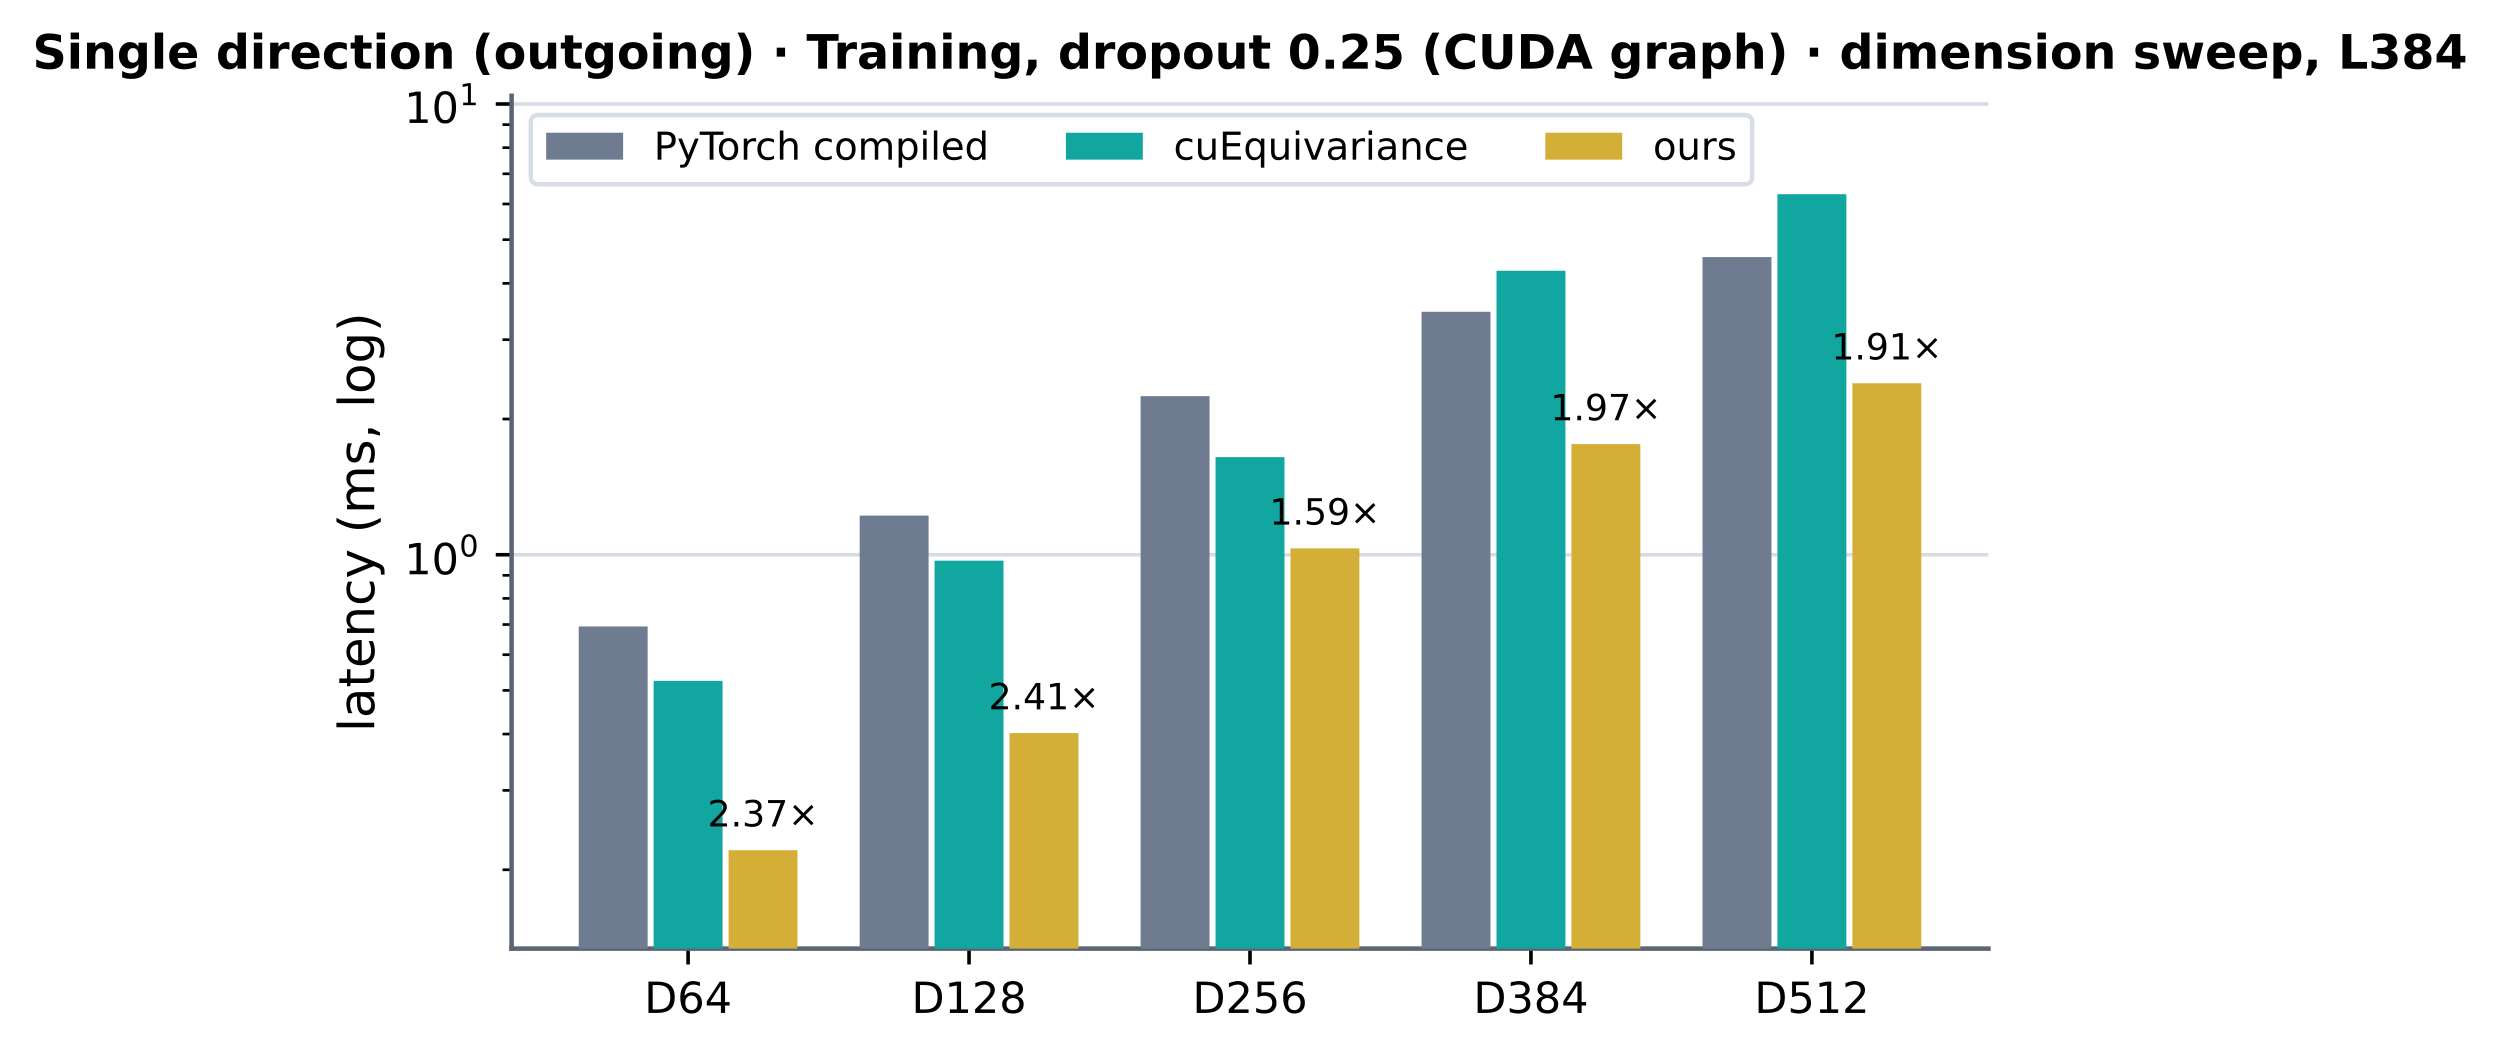
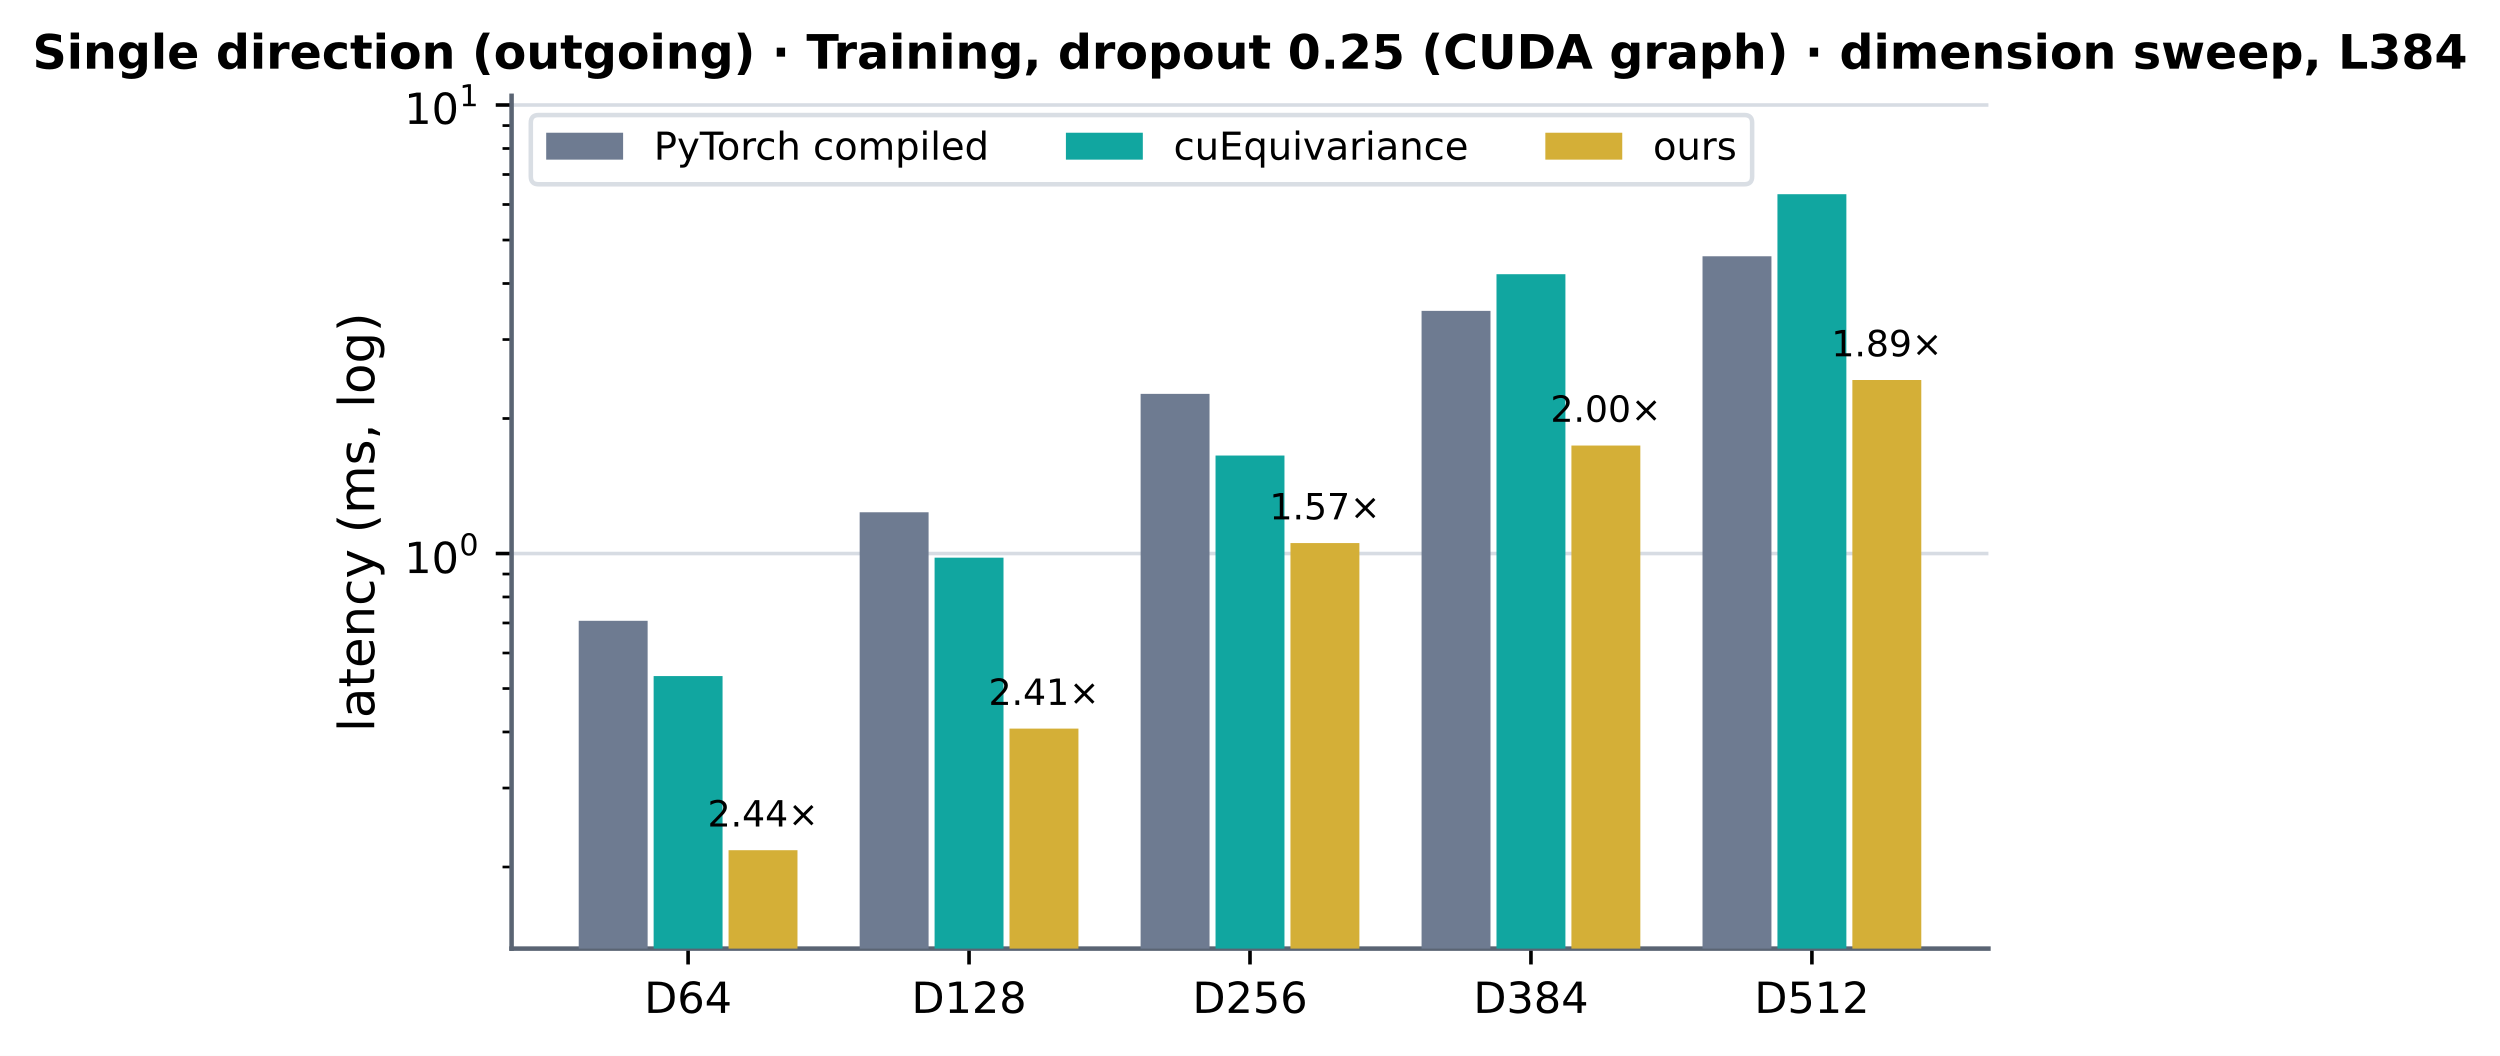
<svg xmlns="http://www.w3.org/2000/svg" xmlns:xlink="http://www.w3.org/1999/xlink" width="552.584pt" height="233.374pt" viewBox="0 0 552.584 233.374" version="1.1">
  <defs>
    <style type="text/css">*{stroke-linejoin: round; stroke-linecap: butt}</style>
  </defs>
  <g id="figure_1">
    <g id="patch_1">
      <path d="M 0 233.374  L 552.584 233.374  L 552.584 0  L 0 0  z " style="fill: #ffffff" />
    </g>
    <g id="axes_1">
      <g id="patch_2">
        <path d="M 113.077 209.674  L 439.507 209.674  L 439.507 21.178  L 113.077 21.178  z " style="fill: #ffffff" />
      </g>
      <g id="matplotlib.axis_1">
        <g id="xtick_1">
          <g id="line2d_1">
            <defs>
-               <path id="me5d6fc3f3a" d="M 0 0  L 0 3.5  " style="stroke: #000000; stroke-width: 0.8" />
+               <path id="m8c31a8f8d4" d="M 0 0  L 0 3.5  " style="stroke: #000000; stroke-width: 0.8" />
            </defs>
            <g>
-               <use xlink:href="#me5d6fc3f3a" x="152.092" y="209.674" style="stroke: #000000; stroke-width: 0.8" />
+               <use xlink:href="#m8c31a8f8d4" x="152.092" y="209.674" style="stroke: #000000; stroke-width: 0.8" />
            </g>
          </g>
          <g id="text_1">
            <text style="font-size: 9.5px; font-family: 'DejaVu Sans', 'Arial', 'Helvetica', sans-serif; text-anchor: middle" x="152.092" y="223.892" transform="rotate(-0 152.0923 223.8921)">D64</text>
          </g>
        </g>
        <g id="xtick_2">
          <g id="line2d_2">
            <g>
-               <use xlink:href="#me5d6fc3f3a" x="214.192" y="209.674" style="stroke: #000000; stroke-width: 0.8" />
+               <use xlink:href="#m8c31a8f8d4" x="214.192" y="209.674" style="stroke: #000000; stroke-width: 0.8" />
            </g>
          </g>
          <g id="text_2">
            <text style="font-size: 9.5px; font-family: 'DejaVu Sans', 'Arial', 'Helvetica', sans-serif; text-anchor: middle" x="214.192" y="223.892" transform="rotate(-0 214.1922 223.8921)">D128</text>
          </g>
        </g>
        <g id="xtick_3">
          <g id="line2d_3">
            <g>
-               <use xlink:href="#me5d6fc3f3a" x="276.292" y="209.674" style="stroke: #000000; stroke-width: 0.8" />
+               <use xlink:href="#m8c31a8f8d4" x="276.292" y="209.674" style="stroke: #000000; stroke-width: 0.8" />
            </g>
          </g>
          <g id="text_3">
            <text style="font-size: 9.5px; font-family: 'DejaVu Sans', 'Arial', 'Helvetica', sans-serif; text-anchor: middle" x="276.292" y="223.892" transform="rotate(-0 276.292 223.8921)">D256</text>
          </g>
        </g>
        <g id="xtick_4">
          <g id="line2d_4">
            <g>
-               <use xlink:href="#me5d6fc3f3a" x="338.392" y="209.674" style="stroke: #000000; stroke-width: 0.8" />
+               <use xlink:href="#m8c31a8f8d4" x="338.392" y="209.674" style="stroke: #000000; stroke-width: 0.8" />
            </g>
          </g>
          <g id="text_4">
            <text style="font-size: 9.5px; font-family: 'DejaVu Sans', 'Arial', 'Helvetica', sans-serif; text-anchor: middle" x="338.392" y="223.892" transform="rotate(-0 338.3919 223.8921)">D384</text>
          </g>
        </g>
        <g id="xtick_5">
          <g id="line2d_5">
            <g>
-               <use xlink:href="#me5d6fc3f3a" x="400.492" y="209.674" style="stroke: #000000; stroke-width: 0.8" />
+               <use xlink:href="#m8c31a8f8d4" x="400.492" y="209.674" style="stroke: #000000; stroke-width: 0.8" />
            </g>
          </g>
          <g id="text_5">
            <text style="font-size: 9.5px; font-family: 'DejaVu Sans', 'Arial', 'Helvetica', sans-serif; text-anchor: middle" x="400.492" y="223.892" transform="rotate(-0 400.4918 223.8921)">D512</text>
          </g>
        </g>
      </g>
      <g id="matplotlib.axis_2">
        <g id="ytick_1">
          <g id="line2d_6">
-             <path d="M 113.077 122.61  L 439.507 122.61  " clip-path="url(#p4c68e53d58)" style="fill: none; stroke: #d7dce3; stroke-width: 0.8; stroke-linecap: square" />
+             <path d="M 113.077 122.345  L 439.507 122.345  " clip-path="url(#p92b3ef3ecd)" style="fill: none; stroke: #d7dce3; stroke-width: 0.8; stroke-linecap: square" />
          </g>
          <g id="line2d_7">
            <defs>
-               <path id="m90b044a581" d="M 0 0  L -3.5 0  " style="stroke: #000000; stroke-width: 0.8" />
+               <path id="mfe1e411650" d="M 0 0  L -3.5 0  " style="stroke: #000000; stroke-width: 0.8" />
            </defs>
            <g>
-               <use xlink:href="#m90b044a581" x="113.077" y="122.61" style="stroke: #000000; stroke-width: 0.8" />
+               <use xlink:href="#mfe1e411650" x="113.077" y="122.345" style="stroke: #000000; stroke-width: 0.8" />
            </g>
          </g>
          <g id="text_6">
-             <g transform="translate(89.35703 127.0751)">
+             <g transform="translate(89.35703 126.81)">
              <text>
                <tspan x="0" y="-0.144" style="font-size: 9.5px; font-family: 'DejaVu Sans'">1</tspan>
                <tspan x="6.044" y="-0.144" style="font-size: 9.5px; font-family: 'DejaVu Sans'">0</tspan>
                <tspan x="12.179" y="-4.067" style="font-size: 6.65px; font-family: 'DejaVu Sans'">0</tspan>
              </text>
            </g>
          </g>
        </g>
        <g id="ytick_2">
          <g id="line2d_8">
-             <path d="M 113.077 22.985  L 439.507 22.985  " clip-path="url(#p4c68e53d58)" style="fill: none; stroke: #d7dce3; stroke-width: 0.8; stroke-linecap: square" />
+             <path d="M 113.077 23.214  L 439.507 23.214  " clip-path="url(#p92b3ef3ecd)" style="fill: none; stroke: #d7dce3; stroke-width: 0.8; stroke-linecap: square" />
          </g>
          <g id="line2d_9">
            <g>
-               <use xlink:href="#m90b044a581" x="113.077" y="22.985" style="stroke: #000000; stroke-width: 0.8" />
+               <use xlink:href="#mfe1e411650" x="113.077" y="23.214" style="stroke: #000000; stroke-width: 0.8" />
            </g>
          </g>
          <g id="text_7">
-             <g transform="translate(89.35703 27.4028)">
+             <g transform="translate(89.35703 27.63104)">
              <text>
                <tspan x="0" y="-0.231" style="font-size: 9.5px; font-family: 'DejaVu Sans'">1</tspan>
                <tspan x="6.044" y="-0.231" style="font-size: 9.5px; font-family: 'DejaVu Sans'">0</tspan>
                <tspan x="12.179" y="-4.155" style="font-size: 6.65px; font-family: 'DejaVu Sans'">1</tspan>
              </text>
            </g>
          </g>
        </g>
        <g id="ytick_3">
          <g id="line2d_10">
            <defs>
-               <path id="m94accb1056" d="M 0 0  L -2 0  " style="stroke: #000000; stroke-width: 0.6" />
+               <path id="m720b09019d" d="M 0 0  L -2 0  " style="stroke: #000000; stroke-width: 0.6" />
            </defs>
            <g>
-               <use xlink:href="#m94accb1056" x="113.077" y="192.245" style="stroke: #000000; stroke-width: 0.6" />
+               <use xlink:href="#m720b09019d" x="113.077" y="191.635" style="stroke: #000000; stroke-width: 0.6" />
            </g>
          </g>
        </g>
        <g id="ytick_4">
          <g id="line2d_11">
            <g>
-               <use xlink:href="#m94accb1056" x="113.077" y="174.702" style="stroke: #000000; stroke-width: 0.6" />
+               <use xlink:href="#m720b09019d" x="113.077" y="174.179" style="stroke: #000000; stroke-width: 0.6" />
            </g>
          </g>
        </g>
        <g id="ytick_5">
          <g id="line2d_12">
            <g>
-               <use xlink:href="#m94accb1056" x="113.077" y="162.255" style="stroke: #000000; stroke-width: 0.6" />
+               <use xlink:href="#m720b09019d" x="113.077" y="161.793" style="stroke: #000000; stroke-width: 0.6" />
            </g>
          </g>
        </g>
        <g id="ytick_6">
          <g id="line2d_13">
            <g>
-               <use xlink:href="#m94accb1056" x="113.077" y="152.6" style="stroke: #000000; stroke-width: 0.6" />
+               <use xlink:href="#m720b09019d" x="113.077" y="152.187" style="stroke: #000000; stroke-width: 0.6" />
            </g>
          </g>
        </g>
        <g id="ytick_7">
          <g id="line2d_14">
            <g>
-               <use xlink:href="#m94accb1056" x="113.077" y="144.712" style="stroke: #000000; stroke-width: 0.6" />
+               <use xlink:href="#m720b09019d" x="113.077" y="144.337" style="stroke: #000000; stroke-width: 0.6" />
            </g>
          </g>
        </g>
        <g id="ytick_8">
          <g id="line2d_15">
            <g>
-               <use xlink:href="#m94accb1056" x="113.077" y="138.042" style="stroke: #000000; stroke-width: 0.6" />
+               <use xlink:href="#m720b09019d" x="113.077" y="137.701" style="stroke: #000000; stroke-width: 0.6" />
            </g>
          </g>
        </g>
        <g id="ytick_9">
          <g id="line2d_16">
            <g>
-               <use xlink:href="#m94accb1056" x="113.077" y="132.265" style="stroke: #000000; stroke-width: 0.6" />
+               <use xlink:href="#m720b09019d" x="113.077" y="131.952" style="stroke: #000000; stroke-width: 0.6" />
            </g>
          </g>
        </g>
        <g id="ytick_10">
          <g id="line2d_17">
            <g>
-               <use xlink:href="#m94accb1056" x="113.077" y="127.169" style="stroke: #000000; stroke-width: 0.6" />
+               <use xlink:href="#m720b09019d" x="113.077" y="126.881" style="stroke: #000000; stroke-width: 0.6" />
            </g>
          </g>
        </g>
        <g id="ytick_11">
          <g id="line2d_18">
            <g>
-               <use xlink:href="#m94accb1056" x="113.077" y="92.62" style="stroke: #000000; stroke-width: 0.6" />
+               <use xlink:href="#m720b09019d" x="113.077" y="92.503" style="stroke: #000000; stroke-width: 0.6" />
            </g>
          </g>
        </g>
        <g id="ytick_12">
          <g id="line2d_19">
            <g>
-               <use xlink:href="#m94accb1056" x="113.077" y="75.077" style="stroke: #000000; stroke-width: 0.6" />
+               <use xlink:href="#m720b09019d" x="113.077" y="75.047" style="stroke: #000000; stroke-width: 0.6" />
            </g>
          </g>
        </g>
        <g id="ytick_13">
          <g id="line2d_20">
            <g>
-               <use xlink:href="#m94accb1056" x="113.077" y="62.63" style="stroke: #000000; stroke-width: 0.6" />
+               <use xlink:href="#m720b09019d" x="113.077" y="62.662" style="stroke: #000000; stroke-width: 0.6" />
            </g>
          </g>
        </g>
        <g id="ytick_14">
          <g id="line2d_21">
            <g>
-               <use xlink:href="#m94accb1056" x="113.077" y="52.975" style="stroke: #000000; stroke-width: 0.6" />
+               <use xlink:href="#m720b09019d" x="113.077" y="53.055" style="stroke: #000000; stroke-width: 0.6" />
            </g>
          </g>
        </g>
        <g id="ytick_15">
          <g id="line2d_22">
            <g>
-               <use xlink:href="#m94accb1056" x="113.077" y="45.087" style="stroke: #000000; stroke-width: 0.6" />
+               <use xlink:href="#m720b09019d" x="113.077" y="45.206" style="stroke: #000000; stroke-width: 0.6" />
            </g>
          </g>
        </g>
        <g id="ytick_16">
          <g id="line2d_23">
            <g>
-               <use xlink:href="#m94accb1056" x="113.077" y="38.417" style="stroke: #000000; stroke-width: 0.6" />
+               <use xlink:href="#m720b09019d" x="113.077" y="38.569" style="stroke: #000000; stroke-width: 0.6" />
            </g>
          </g>
        </g>
        <g id="ytick_17">
          <g id="line2d_24">
            <g>
-               <use xlink:href="#m94accb1056" x="113.077" y="32.64" style="stroke: #000000; stroke-width: 0.6" />
+               <use xlink:href="#m720b09019d" x="113.077" y="32.82" style="stroke: #000000; stroke-width: 0.6" />
            </g>
          </g>
        </g>
        <g id="ytick_18">
          <g id="line2d_25">
            <g>
-               <use xlink:href="#m94accb1056" x="113.077" y="27.544" style="stroke: #000000; stroke-width: 0.6" />
+               <use xlink:href="#m720b09019d" x="113.077" y="27.75" style="stroke: #000000; stroke-width: 0.6" />
            </g>
          </g>
        </g>
        <g id="text_8">
          <text style="font-size: 11px; font-family: 'DejaVu Sans', 'Arial', 'Helvetica', sans-serif; text-anchor: middle" x="82.714" y="115.426" transform="rotate(-90 82.71445 115.4264)">latency (ms, log)</text>
        </g>
      </g>
      <g id="patch_3">
        <path d="M 113.077 209.674  L 113.077 21.178  " style="fill: none; stroke: #5a6473; stroke-linejoin: miter; stroke-linecap: square" />
      </g>
      <g id="patch_4">
        <path d="M 113.077 209.674  L 439.507 209.674  " style="fill: none; stroke: #5a6473; stroke-linejoin: miter; stroke-linecap: square" />
      </g>
      <g id="patch_5">
-         <path d="M 127.915 99747.372  L 143.15 99747.372  L 143.15 138.477  L 127.915 138.477  z " clip-path="url(#p4c68e53d58)" style="fill: #6e7b91" />
+         <path d="M 127.915 99253.835  L 143.15 99253.835  L 143.15 137.211  L 127.915 137.211  z " clip-path="url(#p92b3ef3ecd)" style="fill: #6e7b91" />
      </g>
      <g id="patch_6">
-         <path d="M 190.015 99747.372  L 205.25 99747.372  L 205.25 113.971  L 190.015 113.971  z " clip-path="url(#p4c68e53d58)" style="fill: #6e7b91" />
+         <path d="M 190.015 99253.835  L 205.25 99253.835  L 205.25 113.223  L 190.015 113.223  z " clip-path="url(#p92b3ef3ecd)" style="fill: #6e7b91" />
      </g>
      <g id="patch_7">
-         <path d="M 252.114 99747.372  L 267.35 99747.372  L 267.35 87.562  L 252.114 87.562  z " clip-path="url(#p4c68e53d58)" style="fill: #6e7b91" />
+         <path d="M 252.114 99253.835  L 267.35 99253.835  L 267.35 87.052  L 252.114 87.052  z " clip-path="url(#p92b3ef3ecd)" style="fill: #6e7b91" />
      </g>
      <g id="patch_8">
-         <path d="M 314.214 99747.372  L 329.45 99747.372  L 329.45 68.917  L 314.214 68.917  z " clip-path="url(#p4c68e53d58)" style="fill: #6e7b91" />
+         <path d="M 314.214 99253.835  L 329.45 99253.835  L 329.45 68.707  L 314.214 68.707  z " clip-path="url(#p92b3ef3ecd)" style="fill: #6e7b91" />
      </g>
      <g id="patch_9">
-         <path d="M 376.314 99747.372  L 391.549 99747.372  L 391.549 56.819  L 376.314 56.819  z " clip-path="url(#p4c68e53d58)" style="fill: #6e7b91" />
+         <path d="M 376.314 99253.835  L 391.549 99253.835  L 391.549 56.645  L 376.314 56.645  z " clip-path="url(#p92b3ef3ecd)" style="fill: #6e7b91" />
      </g>
      <g id="patch_10">
-         <path d="M 144.475 99747.372  L 159.71 99747.372  L 159.71 150.489  L 144.475 150.489  z " clip-path="url(#p4c68e53d58)" style="fill: #11a6a0" />
+         <path d="M 144.475 99253.835  L 159.71 99253.835  L 159.71 149.435  L 144.475 149.435  z " clip-path="url(#p92b3ef3ecd)" style="fill: #11a6a0" />
      </g>
      <g id="patch_11">
-         <path d="M 206.575 99747.372  L 221.81 99747.372  L 221.81 123.928  L 206.575 123.928  z " clip-path="url(#p4c68e53d58)" style="fill: #11a6a0" />
+         <path d="M 206.575 99253.835  L 221.81 99253.835  L 221.81 123.259  L 206.575 123.259  z " clip-path="url(#p92b3ef3ecd)" style="fill: #11a6a0" />
      </g>
      <g id="patch_12">
-         <path d="M 268.674 99747.372  L 283.91 99747.372  L 283.91 101.048  L 268.674 101.048  z " clip-path="url(#p4c68e53d58)" style="fill: #11a6a0" />
+         <path d="M 268.674 99253.835  L 283.91 99253.835  L 283.91 100.681  L 268.674 100.681  z " clip-path="url(#p92b3ef3ecd)" style="fill: #11a6a0" />
      </g>
      <g id="patch_13">
-         <path d="M 330.774 99747.372  L 346.009 99747.372  L 346.009 59.844  L 330.774 59.844  z " clip-path="url(#p4c68e53d58)" style="fill: #11a6a0" />
+         <path d="M 330.774 99253.835  L 346.009 99253.835  L 346.009 60.602  L 330.774 60.602  z " clip-path="url(#p92b3ef3ecd)" style="fill: #11a6a0" />
      </g>
      <g id="patch_14">
-         <path d="M 392.874 99747.372  L 408.109 99747.372  L 408.109 42.928  L 392.874 42.928  z " clip-path="url(#p4c68e53d58)" style="fill: #11a6a0" />
+         <path d="M 392.874 99253.835  L 408.109 99253.835  L 408.109 42.928  L 392.874 42.928  z " clip-path="url(#p92b3ef3ecd)" style="fill: #11a6a0" />
      </g>
      <g id="patch_15">
-         <path d="M 161.035 99747.372  L 176.27 99747.372  L 176.27 187.925  L 161.035 187.925  z " clip-path="url(#p4c68e53d58)" style="fill: #d4af37" />
+         <path d="M 161.035 99253.835  L 176.27 99253.835  L 176.27 187.925  L 161.035 187.925  z " clip-path="url(#p92b3ef3ecd)" style="fill: #d4af37" />
      </g>
      <g id="patch_16">
-         <path d="M 223.135 99747.372  L 238.37 99747.372  L 238.37 162.039  L 223.135 162.039  z " clip-path="url(#p4c68e53d58)" style="fill: #d4af37" />
+         <path d="M 223.135 99253.835  L 238.37 99253.835  L 238.37 161.047  L 223.135 161.047  z " clip-path="url(#p92b3ef3ecd)" style="fill: #d4af37" />
      </g>
      <g id="patch_17">
-         <path d="M 285.234 99747.372  L 300.47 99747.372  L 300.47 121.205  L 285.234 121.205  z " clip-path="url(#p4c68e53d58)" style="fill: #d4af37" />
+         <path d="M 285.234 99253.835  L 300.47 99253.835  L 300.47 120.04  L 285.234 120.04  z " clip-path="url(#p92b3ef3ecd)" style="fill: #d4af37" />
      </g>
      <g id="patch_18">
-         <path d="M 347.334 99747.372  L 362.569 99747.372  L 362.569 98.151  L 347.334 98.151  z " clip-path="url(#p4c68e53d58)" style="fill: #d4af37" />
+         <path d="M 347.334 99253.835  L 362.569 99253.835  L 362.569 98.474  L 347.334 98.474  z " clip-path="url(#p92b3ef3ecd)" style="fill: #d4af37" />
      </g>
      <g id="patch_19">
-         <path d="M 409.434 99747.372  L 424.669 99747.372  L 424.669 84.714  L 409.434 84.714  z " clip-path="url(#p4c68e53d58)" style="fill: #d4af37" />
+         <path d="M 409.434 99253.835  L 424.669 99253.835  L 424.669 83.995  L 409.434 83.995  z " clip-path="url(#p92b3ef3ecd)" style="fill: #d4af37" />
      </g>
      <g id="text_9">
        <text style="font-weight: 700; font-size: 10.5px; font-family: 'DejaVu Sans', 'Arial', 'Helvetica', sans-serif; text-anchor: middle" x="276.292" y="15.178" transform="rotate(-0 276.292 15.17836)">Single direction (outgoing) · Training, dropout 0.25 (CUDA graph) · dimension sweep, L384</text>
      </g>
      <g id="text_10">
-         <text style="font-size: 8px; font-family: 'DejaVu Sans', 'Arial', 'Helvetica', sans-serif; text-anchor: middle" x="168.652" y="182.673" transform="rotate(-0 168.6523 182.6731)">2.37×</text>
+         <text style="font-size: 8px; font-family: 'DejaVu Sans', 'Arial', 'Helvetica', sans-serif; text-anchor: middle" x="168.652" y="182.69" transform="rotate(-0 168.6523 182.6896)">2.44×</text>
      </g>
      <g id="text_11">
-         <text style="font-size: 8px; font-family: 'DejaVu Sans', 'Arial', 'Helvetica', sans-serif; text-anchor: middle" x="230.752" y="156.787" transform="rotate(-0 230.7521 156.7872)">2.41×</text>
+         <text style="font-size: 8px; font-family: 'DejaVu Sans', 'Arial', 'Helvetica', sans-serif; text-anchor: middle" x="230.752" y="155.811" transform="rotate(-0 230.7521 155.8113)">2.41×</text>
      </g>
      <g id="text_12">
-         <text style="font-size: 8px; font-family: 'DejaVu Sans', 'Arial', 'Helvetica', sans-serif; text-anchor: middle" x="292.852" y="115.954" transform="rotate(-0 292.852 115.9536)">1.59×</text>
+         <text style="font-size: 8px; font-family: 'DejaVu Sans', 'Arial', 'Helvetica', sans-serif; text-anchor: middle" x="292.852" y="114.805" transform="rotate(-0 292.852 114.8048)">1.57×</text>
      </g>
      <g id="text_13">
-         <text style="font-size: 8px; font-family: 'DejaVu Sans', 'Arial', 'Helvetica', sans-serif; text-anchor: middle" x="354.952" y="92.899" transform="rotate(-0 354.9519 92.89921)">1.97×</text>
+         <text style="font-size: 8px; font-family: 'DejaVu Sans', 'Arial', 'Helvetica', sans-serif; text-anchor: middle" x="354.952" y="93.239" transform="rotate(-0 354.9519 93.23906)">2.00×</text>
      </g>
      <g id="text_14">
-         <text style="font-size: 8px; font-family: 'DejaVu Sans', 'Arial', 'Helvetica', sans-serif; text-anchor: middle" x="417.052" y="79.462" transform="rotate(-0 417.0517 79.46187)">1.91×</text>
+         <text style="font-size: 8px; font-family: 'DejaVu Sans', 'Arial', 'Helvetica', sans-serif; text-anchor: middle" x="417.052" y="78.76" transform="rotate(-0 417.0517 78.76024)">1.89×</text>
      </g>
      <g id="legend_1">
        <g id="patch_20">
          <path d="M 119.027 40.729  L 385.582 40.729  Q 387.282 40.729 387.282 39.029  L 387.282 27.128  Q 387.282 25.428 385.582 25.428  L 119.027 25.428  Q 117.327 25.428 117.327 27.128  L 117.327 39.029  Q 117.327 40.729 119.027 40.729  z " style="fill: #ffffff; opacity: 0.95; stroke: #d7dce3; stroke-linejoin: miter" />
        </g>
        <g id="patch_21">
          <path d="M 120.727 35.287  L 137.727 35.287  L 137.727 29.337  L 120.727 29.337  z " style="fill: #6e7b91" />
        </g>
        <g id="text_15">
          <text style="font-size: 8.5px; font-family: 'DejaVu Sans', 'Arial', 'Helvetica', sans-serif; text-anchor: start" x="144.527" y="35.287" transform="rotate(-0 144.527 35.28703)">PyTorch compiled</text>
        </g>
        <g id="patch_22">
          <path d="M 235.601 35.287  L 252.601 35.287  L 252.601 29.337  L 235.601 29.337  z " style="fill: #11a6a0" />
        </g>
        <g id="text_16">
          <text style="font-size: 8.5px; font-family: 'DejaVu Sans', 'Arial', 'Helvetica', sans-serif; text-anchor: start" x="259.401" y="35.287" transform="rotate(-0 259.4005 35.28703)">cuEquivariance</text>
        </g>
        <g id="patch_23">
          <path d="M 341.572 35.287  L 358.572 35.287  L 358.572 29.337  L 341.572 29.337  z " style="fill: #d4af37" />
        </g>
        <g id="text_17">
          <text style="font-size: 8.5px; font-family: 'DejaVu Sans', 'Arial', 'Helvetica', sans-serif; text-anchor: start" x="365.372" y="35.287" transform="rotate(-0 365.3716 35.28703)">ours</text>
        </g>
      </g>
    </g>
  </g>
  <defs>
-     <clipPath id="p4c68e53d58">
+     <clipPath id="p92b3ef3ecd">
      <rect x="113.077" y="21.178" width="326.43" height="188.496" />
    </clipPath>
  </defs>
</svg>
